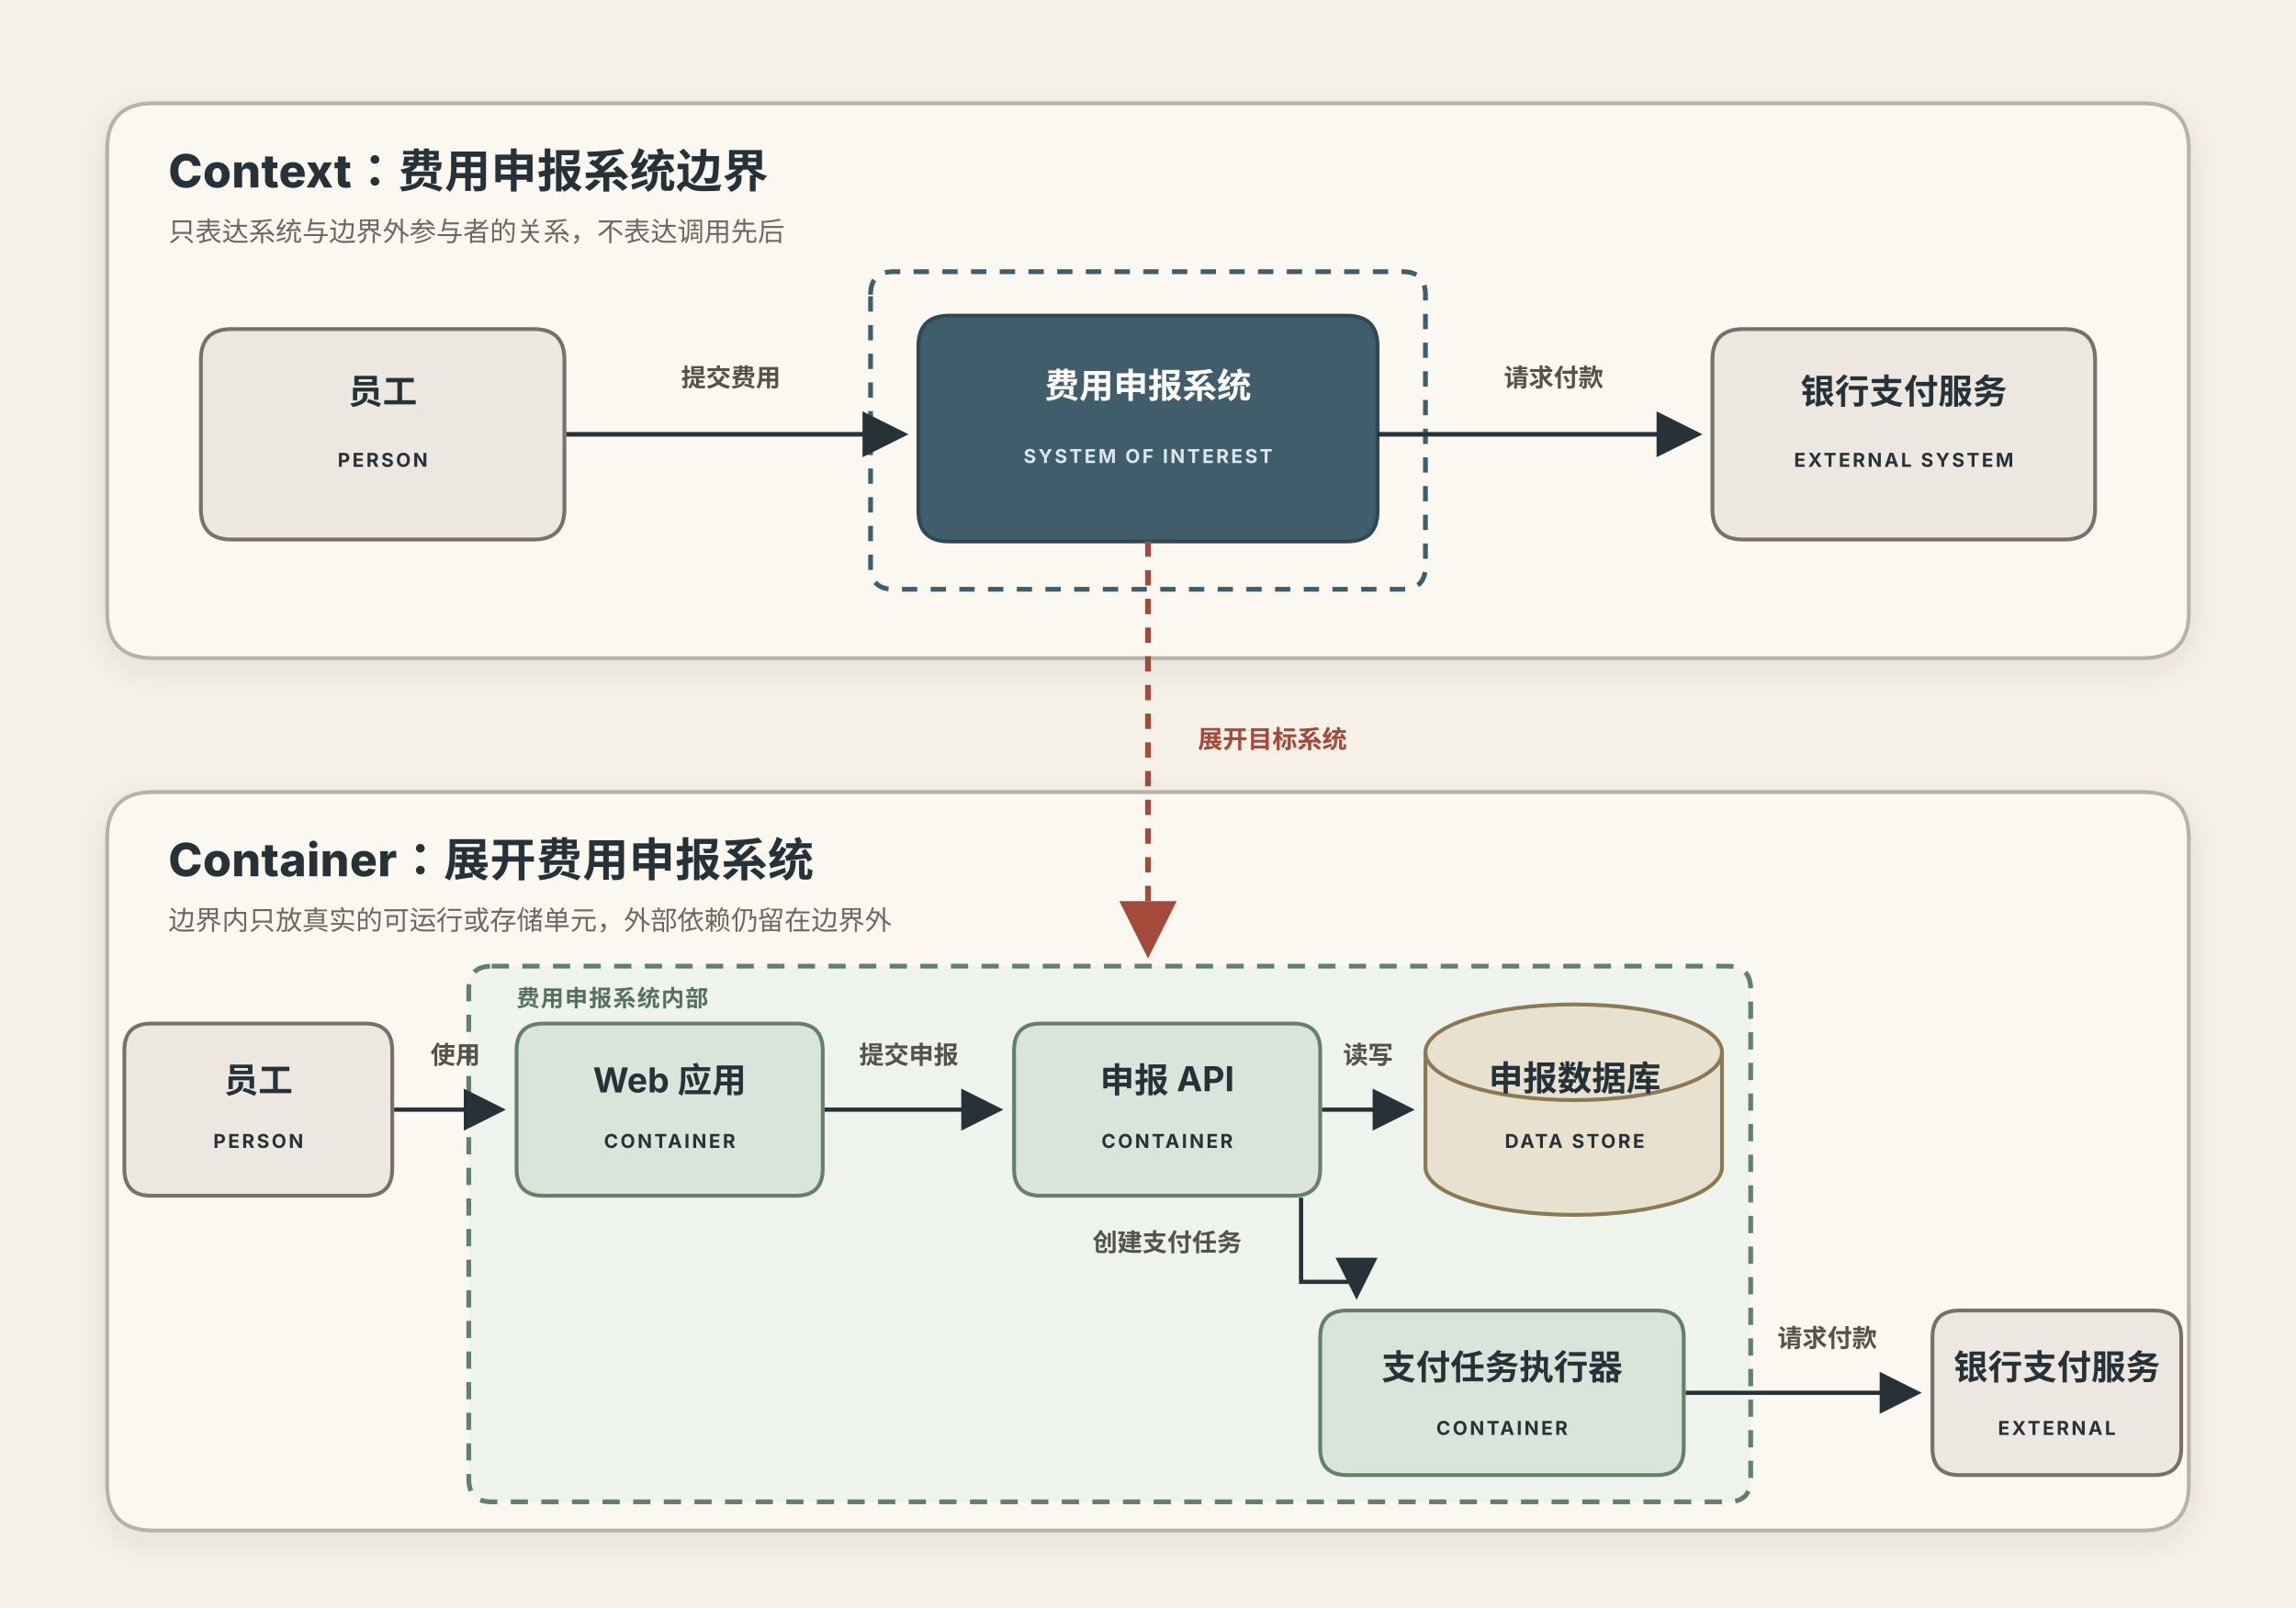
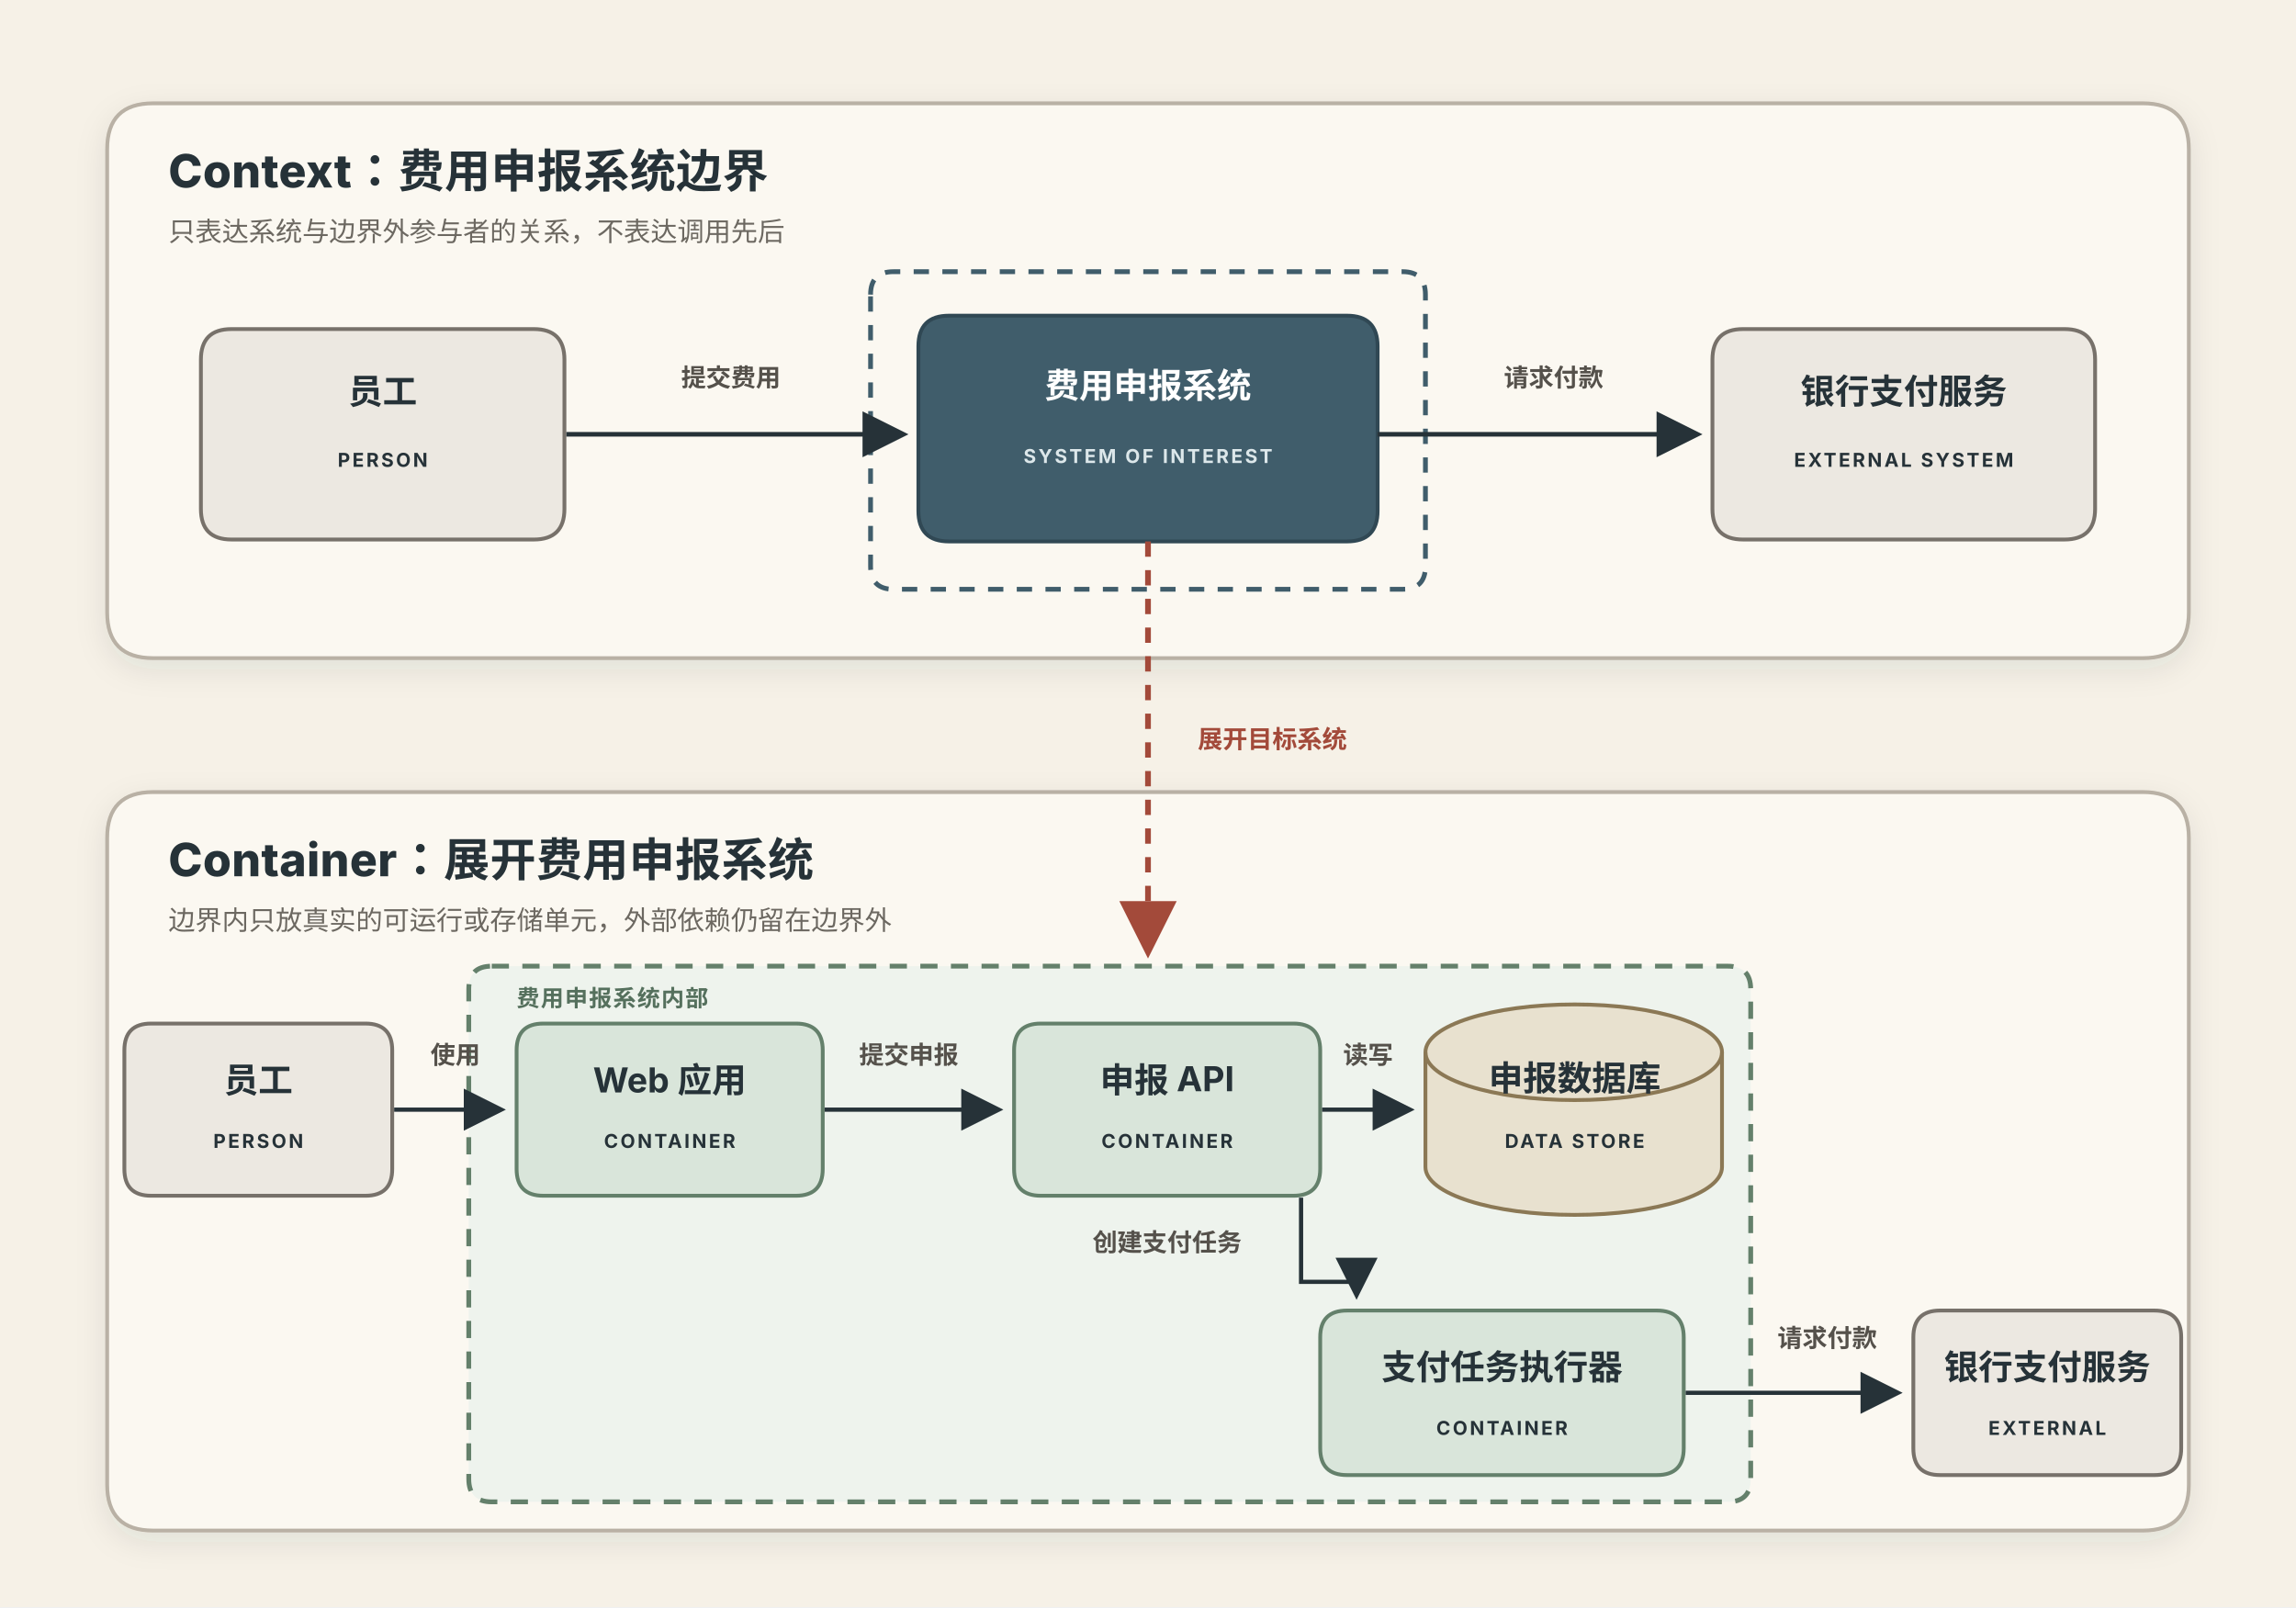
<svg xmlns="http://www.w3.org/2000/svg" viewBox="0 0 1200 840" role="img" aria-labelledby="diagram-title diagram-description">
  <defs>
    <filter id="soft-shadow" x="-20%" y="-20%" width="140%" height="150%">
      <feDropShadow dx="0" dy="5" stdDeviation="8" flood-color="#263238" flood-opacity=".09" />
    </filter>
    <marker id="arrow-ink" markerUnits="strokeWidth" markerWidth="10" markerHeight="10" refX="8" refY="5" orient="auto">
      <path d="M0 0L10 5L0 10Z" fill="#263238" />
    </marker>
    <marker id="arrow-brick" markerUnits="strokeWidth" markerWidth="10" markerHeight="10" refX="8" refY="5" orient="auto">
      <path d="M0 0L10 5L0 10Z" fill="#A34A3A" />
    </marker>
    <style>
      text {
        font-family: -apple-system, BlinkMacSystemFont, "Segoe UI", "PingFang SC",
          "Hiragino Sans GB", "Microsoft YaHei", sans-serif;
        fill: #263238;
      }
      .section-title { font-size: 24px; font-weight: 760; letter-spacing: .2px; }
      .section-note { font-size: 14px; fill: #6c6861; }
      .node-title { font-size: 18px; font-weight: 720; }
      .node-type { font-size: 10px; font-weight: 700; letter-spacing: 1.2px; }
      .inverse-title { fill: #fff; }
      .inverse-type { fill: #dce7ea; }
      .edge-label { font-size: 13px; font-weight: 650; fill: #55514b; }
      .zoom-label { fill: #a34a3a; }
      .badge { font-size: 12px; font-weight: 760; letter-spacing: .6px; fill: #55705d; }
    </style>
  </defs>
  <path d="M0 0H1200V840H0Z" fill="#F6F1E7" />
  <path d="M80 54H1120Q1144 54 1144 78V320Q1144 344 1120 344H80Q56 344 56 320V78Q56 54 80 54Z" fill="#FBF8F1" stroke="#B9B1A5" stroke-width="2" filter="url(#soft-shadow)" />
  <text x="88" y="98" class="section-title">Context：费用申报系统边界</text>
  <text x="88" y="126" class="section-note">只表达系统与边界外参与者的关系，不表达调用先后</text>
  <path d="M105 188Q105 172 121 172H279Q295 172 295 188V266Q295 282 279 282H121Q105 282 105 266Z" fill="#ECE8E1" stroke="#77716A" stroke-width="2" />
  <text x="200" y="211" text-anchor="middle" class="node-title">员工</text>
  <text x="200" y="244" text-anchor="middle" class="node-type" fill="#77716A">PERSON</text>
  <path d="M455 154Q455 142 467 142H733Q745 142 745 154V296Q745 308 733 308H467Q455 308 455 296Z" fill="none" stroke="#405D6B" stroke-width="2.5" stroke-dasharray="8 7" />
  <path d="M480 181Q480 165 496 165H704Q720 165 720 181V267Q720 283 704 283H496Q480 283 480 267Z" fill="#405D6B" stroke="#304854" stroke-width="2" />
  <text x="600" y="208" text-anchor="middle" class="node-title inverse-title">费用申报系统</text>
  <text x="600" y="242" text-anchor="middle" class="node-type inverse-type">SYSTEM OF INTEREST</text>
  <path d="M895 188Q895 172 911 172H1079Q1095 172 1095 188V266Q1095 282 1079 282H911Q895 282 895 266Z" fill="#ECE8E1" stroke="#77716A" stroke-width="2" />
  <text x="995" y="211" text-anchor="middle" class="node-title">银行支付服务</text>
  <text x="995" y="244" text-anchor="middle" class="node-type" fill="#77716A">EXTERNAL SYSTEM</text>
  <path d="M296 227H470" fill="none" stroke="#263238" stroke-width="2.4" marker-end="url(#arrow-ink)" />
  <path d="M720 227H885" fill="none" stroke="#263238" stroke-width="2.4" marker-end="url(#arrow-ink)" />
  <text x="382" y="202" text-anchor="middle" class="edge-label" data-clearance="8">提交费用</text>
  <text x="812" y="202" text-anchor="middle" class="edge-label" data-clearance="8">请求付款</text>
  <path d="M80 414H1120Q1144 414 1144 438V776Q1144 800 1120 800H80Q56 800 56 776V438Q56 414 80 414Z" fill="#FBF8F1" stroke="#B9B1A5" stroke-width="2" filter="url(#soft-shadow)" />
  <text x="88" y="458" class="section-title">Container：展开费用申报系统</text>
  <text x="88" y="486" class="section-note">边界内只放真实的可运行或存储单元，外部依赖仍留在边界外</text>
  <path d="M257 505H903Q915 505 915 517V773Q915 785 903 785H257Q245 785 245 773V517Q245 505 257 505Z" fill="#EEF3ED" stroke="#64806B" stroke-width="2.5" stroke-dasharray="9 7" />
  <text x="270" y="526" class="badge">费用申报系统内部</text>
  <path d="M600 283V495" fill="none" stroke="#A34A3A" stroke-width="3" stroke-dasharray="8 7" marker-end="url(#arrow-brick)" />
  <text x="626" y="391" class="edge-label zoom-label" data-clearance="8">展开目标系统</text>
  <path d="M65 549Q65 535 79 535H191Q205 535 205 549V611Q205 625 191 625H79Q65 625 65 611Z" fill="#ECE8E1" stroke="#77716A" stroke-width="2" />
  <text x="135" y="571" text-anchor="middle" class="node-title">员工</text>
  <text x="135" y="600" text-anchor="middle" class="node-type" fill="#77716A">PERSON</text>
  <path d="M270 549Q270 535 284 535H416Q430 535 430 549V611Q430 625 416 625H284Q270 625 270 611Z" fill="#D9E5DA" stroke="#64806B" stroke-width="2" />
  <text x="350" y="571" text-anchor="middle" class="node-title">Web 应用</text>
  <text x="350" y="600" text-anchor="middle" class="node-type" fill="#55705D">CONTAINER</text>
  <path d="M530 549Q530 535 544 535H676Q690 535 690 549V611Q690 625 676 625H544Q530 625 530 611Z" fill="#D9E5DA" stroke="#64806B" stroke-width="2" />
  <text x="610" y="571" text-anchor="middle" class="node-title">申报 API</text>
  <text x="610" y="600" text-anchor="middle" class="node-type" fill="#55705D">CONTAINER</text>
  <path d="M745 550C745 536 780 525 823 525S900 536 900 550V610C900 624 866 635 823 635S745 624 745 610Z" fill="#E8E1CF" stroke="#8B7855" stroke-width="2" />
  <path d="M745 550C745 564 780 575 823 575S900 564 900 550" fill="none" stroke="#8B7855" stroke-width="2" />
  <text x="823" y="570" text-anchor="middle" class="node-title">申报数据库</text>
  <text x="823" y="600" text-anchor="middle" class="node-type" fill="#7A6849">DATA STORE</text>
  <path d="M690 699Q690 685 704 685H866Q880 685 880 699V757Q880 771 866 771H704Q690 771 690 757Z" fill="#D9E5DA" stroke="#64806B" stroke-width="2" />
  <text x="785" y="721" text-anchor="middle" class="node-title">支付任务执行器</text>
  <text x="785" y="750" text-anchor="middle" class="node-type" fill="#55705D">CONTAINER</text>
-   <path d="M1010 699Q1010 685 1024 685H1126Q1140 685 1140 699V757Q1140 771 1126 771H1024Q1010 771 1010 757Z" fill="#ECE8E1" stroke="#77716A" stroke-width="2" />
-   <text x="1075" y="721" text-anchor="middle" class="node-title">银行支付服务</text>
-   <text x="1075" y="750" text-anchor="middle" class="node-type" fill="#77716A">EXTERNAL</text>
+   <path d="M1000 699Q1000 685 1014 685H1126Q1140 685 1140 699V757Q1140 771 1126 771H1014Q1000 771 1000 757Z" fill="#ECE8E1" stroke="#77716A" stroke-width="2" />
+   <text x="1070" y="721" text-anchor="middle" class="node-title">银行支付服务</text>
+   <text x="1070" y="750" text-anchor="middle" class="node-type" fill="#77716A">EXTERNAL</text>
  <path d="M206 580H260" fill="none" stroke="#263238" stroke-width="2.2" marker-end="url(#arrow-ink)" />
  <path d="M431 580H520" fill="none" stroke="#263238" stroke-width="2.2" marker-end="url(#arrow-ink)" />
  <path d="M691 580H735" fill="none" stroke="#263238" stroke-width="2.2" marker-end="url(#arrow-ink)" />
  <path d="M680 626V670H709V675" fill="none" stroke="#263238" stroke-width="2.2" marker-end="url(#arrow-ink)" />
-   <path d="M881 728H1000" fill="none" stroke="#263238" stroke-width="2.2" marker-end="url(#arrow-ink)" />
+   <path d="M881 728H990" fill="none" stroke="#263238" stroke-width="2.2" marker-end="url(#arrow-ink)" />
  <text x="238" y="556" text-anchor="middle" class="edge-label" data-clearance="8">使用</text>
  <text x="475" y="556" text-anchor="middle" class="edge-label" data-clearance="8">提交申报</text>
  <text x="715" y="556" text-anchor="middle" class="edge-label" data-clearance="8">读写</text>
  <text x="610" y="654" text-anchor="middle" class="edge-label" data-clearance="8">创建支付任务</text>
  <text x="955" y="704" text-anchor="middle" class="edge-label" data-clearance="8">请求付款</text>
</svg>
